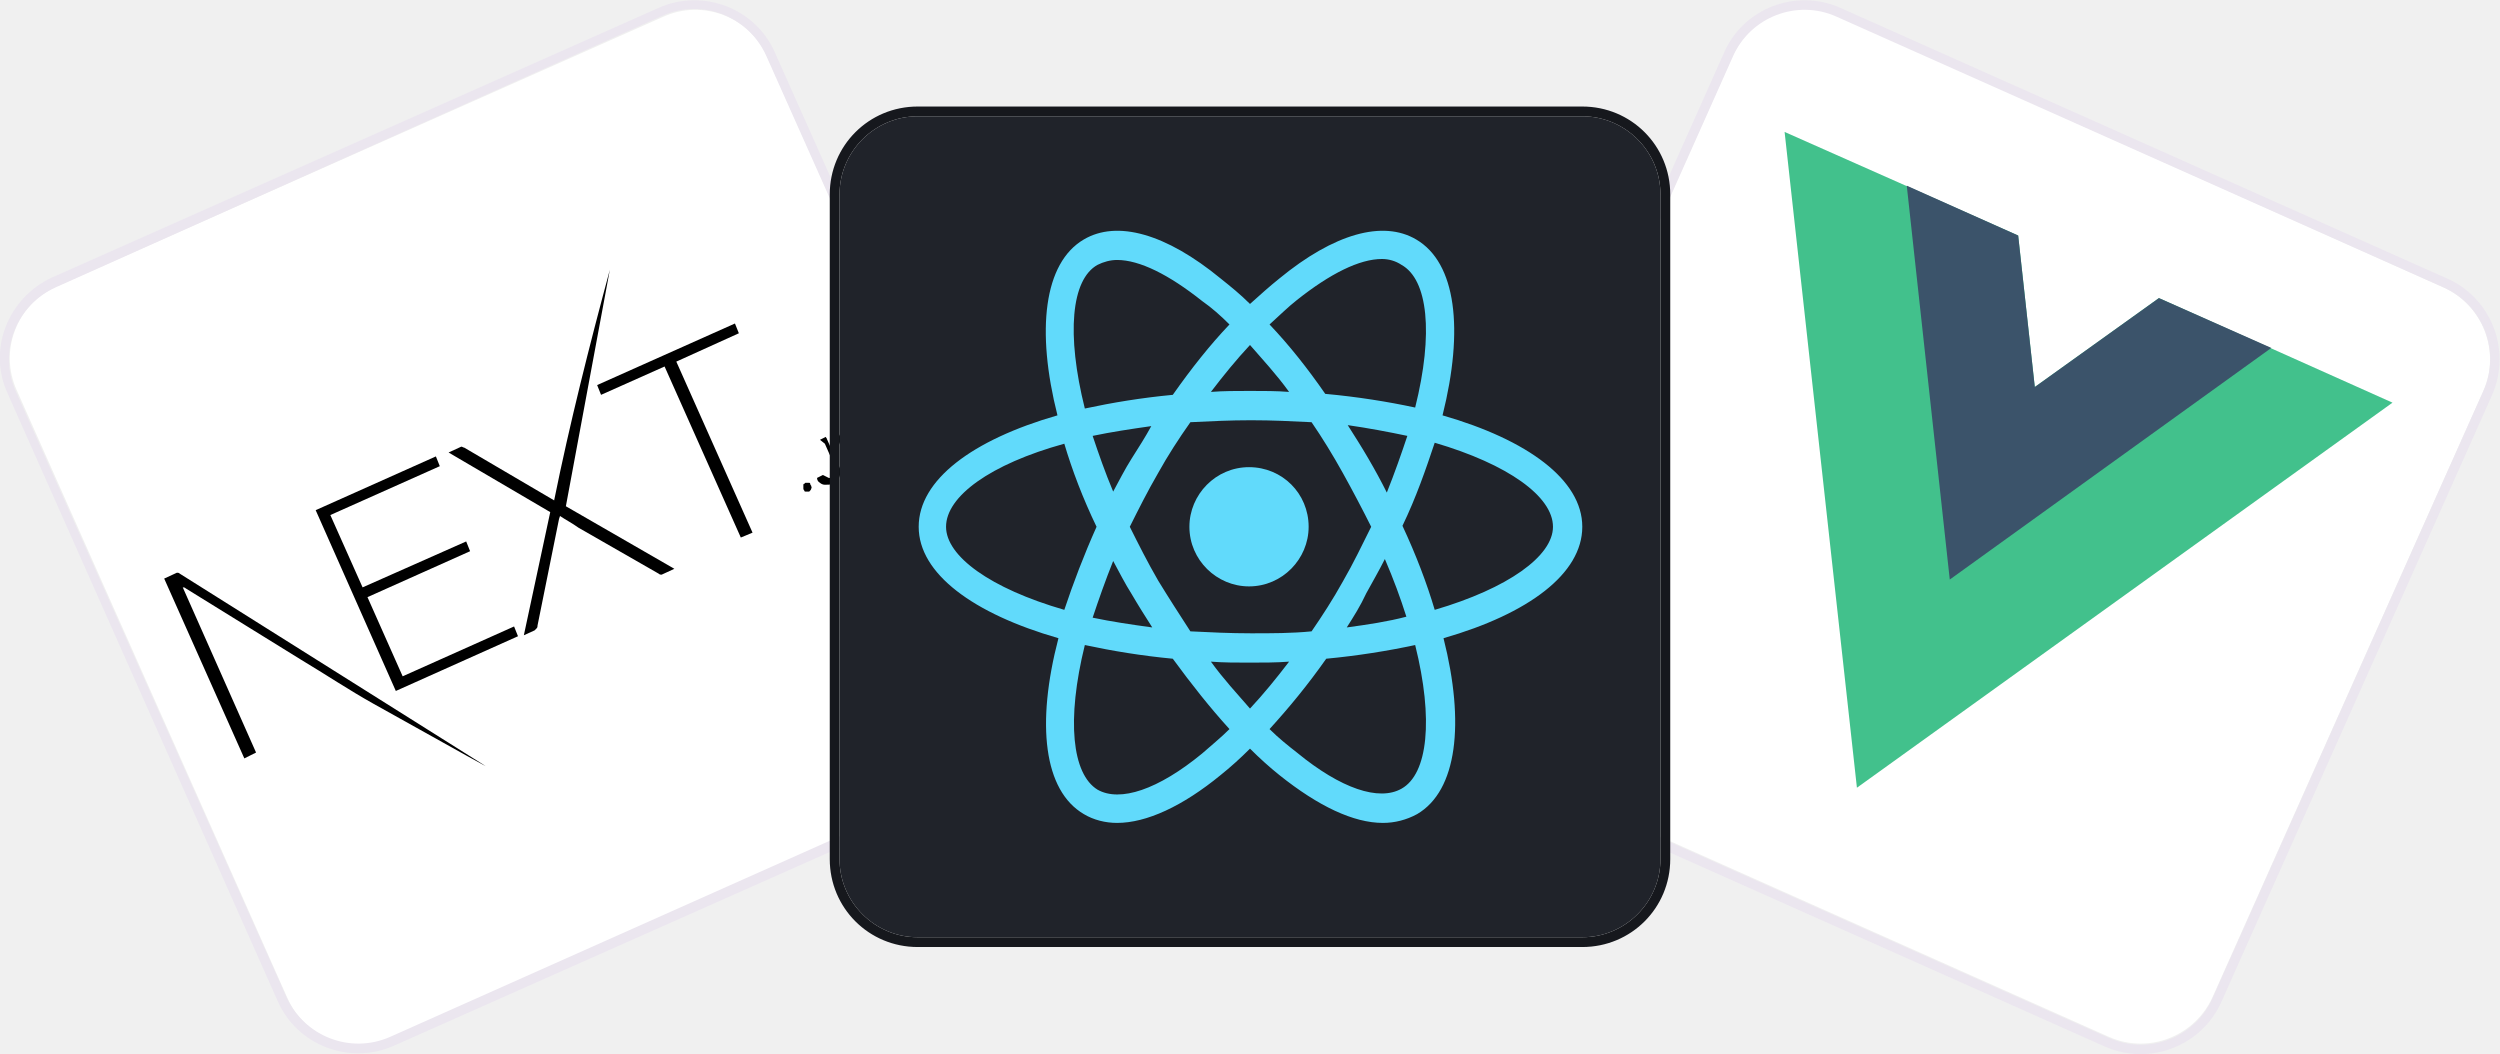
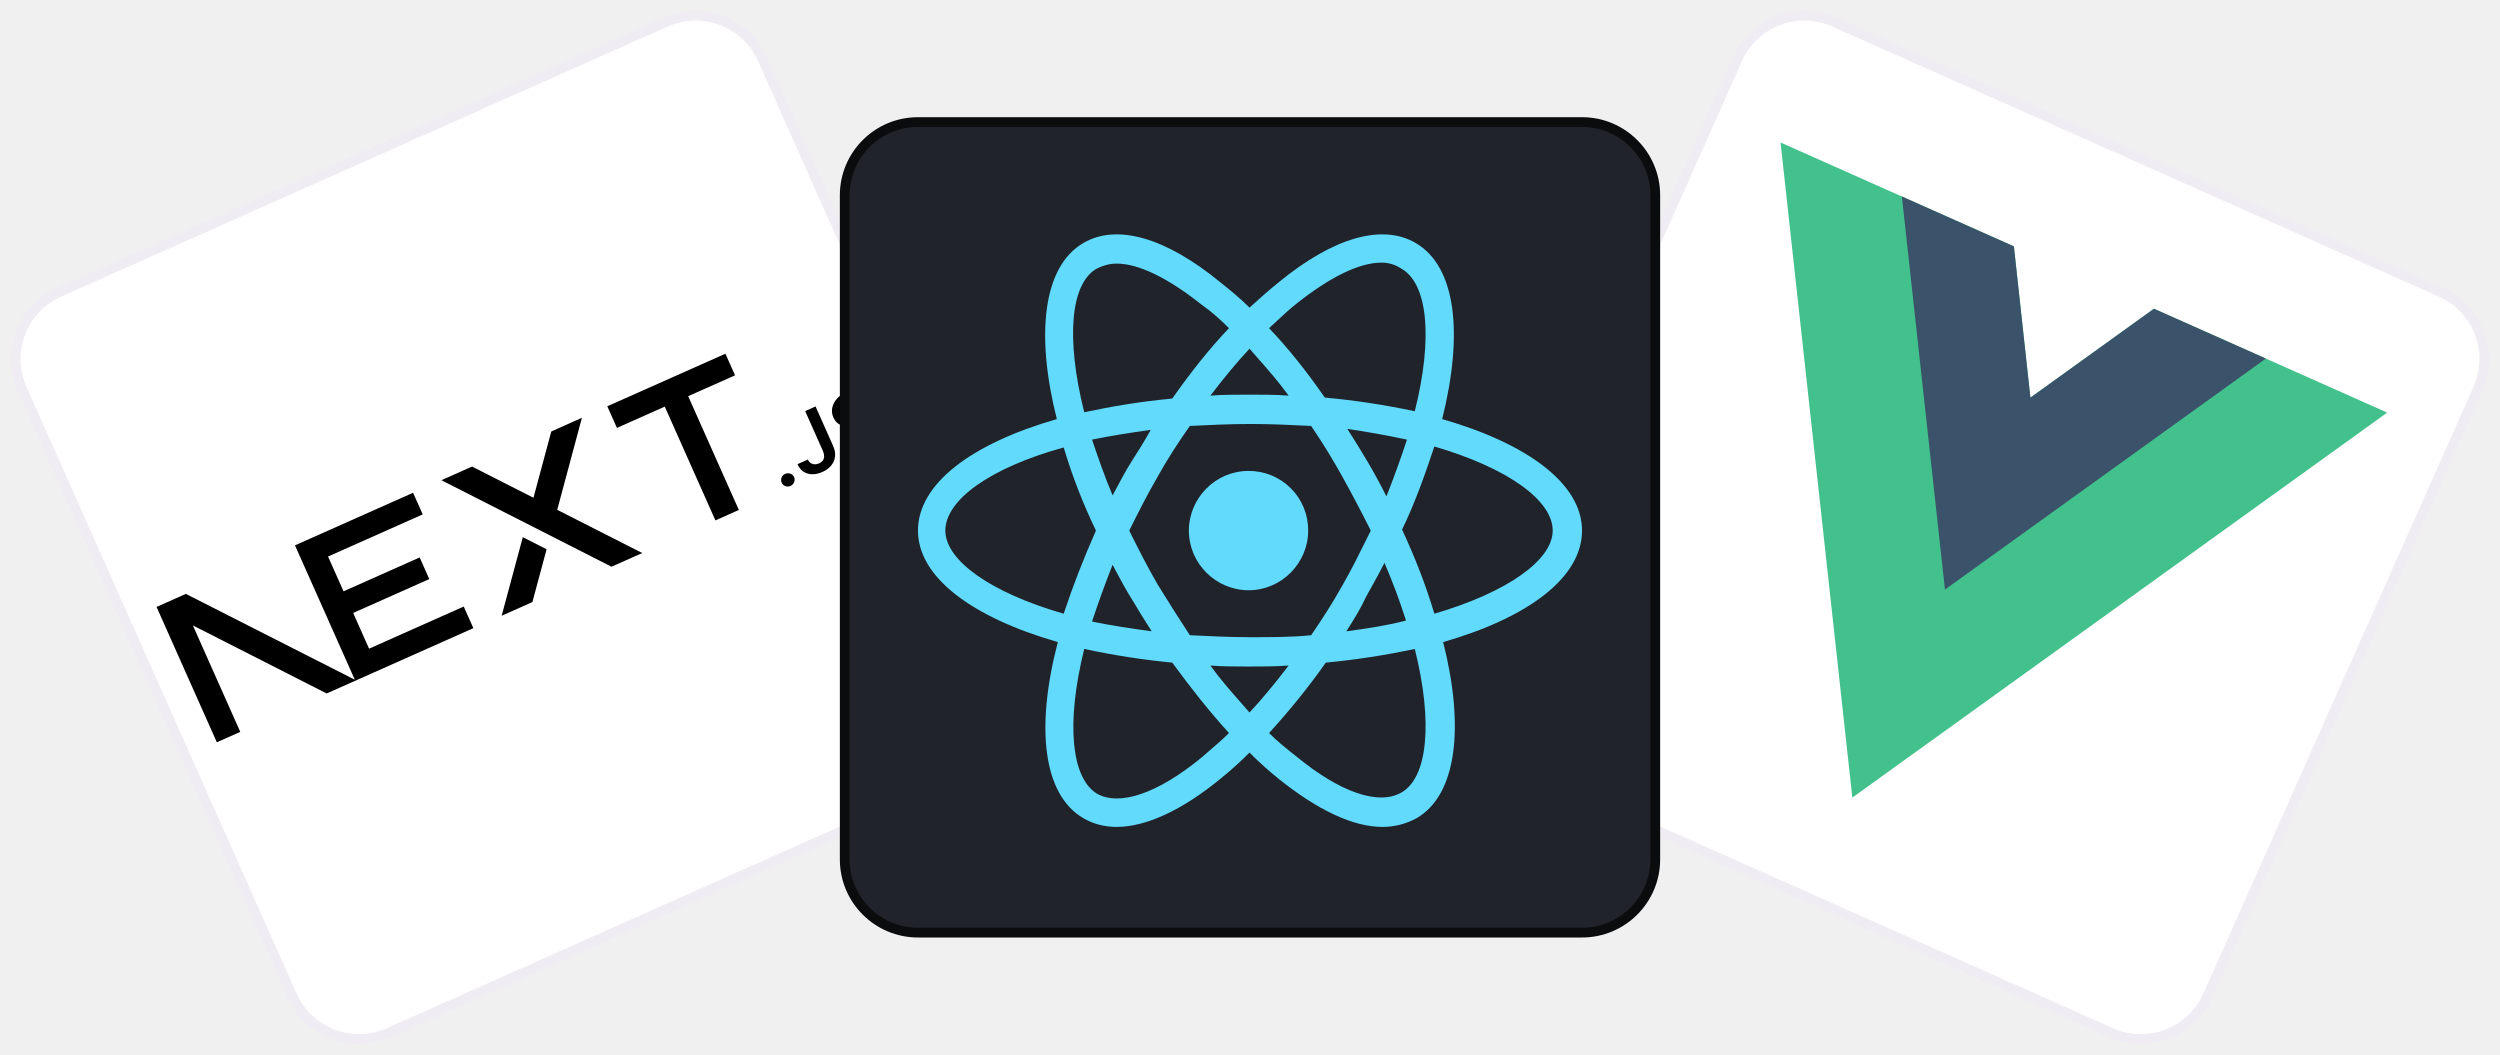
- <svg xmlns="http://www.w3.org/2000/svg" xml:space="preserve" id="Layer_1" x="0" y="0" style="enable-background:new 0 0 255.8 107.8" version="1.1" viewBox="0 0 255.8 107.8">
-   <style>.st0{fill:#fff}.st3{fill-rule:evenodd;clip-rule:evenodd;fill:#ebe6ef}</style>
-   <path d="M177.3 5.7c1.8-4 6.5-5.9 10.6-4.1L250 29.4c4 1.8 5.9 6.5 4.1 10.6l-27.7 62c-1.8 4-6.5 5.9-10.6 4.1l-62.1-27.7c-4-1.8-5.9-6.5-4.1-10.6l27.7-62.1z" class="st0" />
-   <path d="m220.9 30.5-12.7 9.1-1.7-15.5-23.9-10.6 7.4 67.1 54.8-39.4-23.9-10.7z" style="fill:#42c18c" />
-   <path d="m220.9 30.5-12.7 9.1-1.7-15.5-11.4-5.1 4.4 40.3 32.9-23.7-11.5-5.1z" style="fill:#3b536a" />
-   <path d="m188.3.8 62.1 27.7c4.5 2 6.6 7.3 4.6 11.9l-27.7 62.1c-2 4.5-7.3 6.6-11.9 4.6l-62.1-27.7c-4.5-2-6.6-7.3-4.6-11.9l27.7-62.1c2-4.6 7.4-6.6 11.9-4.6zm-.4.9c-4-1.8-8.8 0-10.6 4.1l-27.7 62.1c-1.8 4 0 8.8 4.1 10.6l62.1 27.7c4 1.8 8.8 0 10.6-4.1L254.1 40c1.8-4 0-8.8-4.1-10.6L187.9 1.7z" class="st3" />
-   <path d="M1.7 39.9c-1.8-4 0-8.8 4.1-10.6L67.9 1.7c4-1.8 8.8 0 10.6 4.1l27.7 62.1c1.8 4 0 8.8-4.1 10.6L40 106.2c-4 1.8-8.8 0-10.6-4.1L1.7 39.9z" class="st0" />
-   <path d="M5.3 28.4 67.4.8c4.5-2 9.9 0 11.9 4.6L107 67.5c2 4.5 0 9.9-4.6 11.9L40.3 107c-4.5 2-9.9 0-11.9-4.6L.8 40.3c-2.1-4.5 0-9.8 4.5-11.9zm.4 1c-4 1.8-5.9 6.5-4.1 10.6l27.7 62c1.8 4 6.5 5.9 10.6 4.1L102 78.4c4-1.8 5.9-6.5 4.1-10.6L78.4 5.7c-1.8-4-6.5-5.9-10.6-4.1L5.7 29.4z" class="st3" />
-   <path d="m32.3 52.2 12.3-5.5.4 1-11.2 5 3.3 7.4 10.6-4.7.4 1-10.5 4.7 3.6 8.1 11.4-5.1.4 1-12.5 5.6-8.2-18.5zm25 .6-.1.3L55 64c0 .1 0 .2-.1.3l-.2.2-1.1.5 2.7-12.6-10.4-6.1 1.3-.6c.1 0 .2.1.3.1l9.2 5.4c1.6-7.9 3.6-15.8 5.7-23.6l-4.5 24.2L69 58.2l-1.3.6c-.1 0-.2 0-.3-.1L59.2 54c-.7-.5-1.3-.8-1.9-1.2zm-7.6 25.6-2-1.1c-3.2-1.8-6.3-3.5-9.5-5.3-2.5-1.4-4.9-3-7.4-4.5L19 60.2c-.1-.1-.2-.1-.3-.1L26.2 77l-1.2.6-8.2-18.4 1.3-.6c.1 0 .2 0 .3.1l31 19.5.3.2z" />
-   <path d="m77 54.5-1.2.5L68 37.5l-6.5 2.9-.4-1 14.1-6.3.4 1-6.4 2.9L77 54.5zm9.7-7.2c.2-.1.3-.2.5-.2h.1s.1 0 .1.1c.4.5 1.5.1 1.7-.5 0-.1.1-.2 0-.2 0-.1 0-.2-.1-.2 0-.1-.1-.1-.2-.2-.1 0-.2-.1-.2-.1-.3 0-.6 0-.9.1-.2 0-.4.1-.7.1-.2 0-.4 0-.6-.1-.2-.1-.3-.3-.4-.5-.1-.2-.2-.4-.2-.7 0-.2.1-.5.3-.6.2-.3.5-.5.8-.6.3-.1.6-.2 1-.2.2 0 .4.1.6.2.2.1.3.3.4.4-.3.3-.5.3-.8.1-.3-.1-.6-.1-.9 0-.3.1-.5.3-.6.6v.2c0 .1 0 .2.1.2 0 .1.1.1.2.2.1 0 .1.1.2.1.3 0 .6 0 .8-.1.2 0 .5-.1.7-.1.2 0 .4 0 .6.1.2.1.3.3.4.5.1.2.2.4.2.6 0 .2-.1.4-.2.6-.2.3-.5.6-.9.7-.4.2-.7.2-1.1.2-.2 0-.4-.1-.6-.2-.1-.2-.3-.4-.3-.5zM83.9 45l.6-.3c0 .1.1.1.1.2l1.2 2.7c.1.2.2.4.2.7 0 .2-.1.5-.2.7-.2.2-.4.4-.6.5-.2.1-.5.1-.8.1-.2 0-.4-.1-.5-.2-.2-.1-.3-.3-.3-.5l.6-.3.6.3c.6.1.9-.4.7-1l-1.1-2.5-.5-.4zm-.9 4.7c0 .1.1.2 0 .3 0 .1-.1.2-.2.3h-.4c-.1 0-.1-.1-.1-.1s-.1-.1-.1-.2v-.4c0-.1.1-.1.1-.1l.1-.1h.4c.1 0 .1.1.1.1 0 .1.1.2.1.2z" />
-   <path d="M85.9 19.9c0-4.4 3.6-8 8-8h68c4.4 0 8 3.6 8 8v68c0 4.4-3.6 8-8 8h-68c-4.4 0-8-3.6-8-8v-68z" style="fill:#20232a" />
-   <path d="M93.9 10.9h68c5 0 9 4 9 9v68c0 5-4 9-9 9h-68c-5 0-9-4-9-9v-68c0-5 4-9 9-9zm0 1c-4.4 0-8 3.6-8 8v68c0 4.4 3.6 8 8 8h68c4.4 0 8-3.6 8-8v-68c0-4.4-3.6-8-8-8h-68z" style="fill-rule:evenodd;clip-rule:evenodd;fill:#16181d" />
-   <path d="M133.9 53.9c0 3.3-2.7 6.1-6.1 6.1-3.3 0-6.1-2.7-6.1-6.1 0-3.3 2.7-6.1 6.1-6.1 3.4 0 6.1 2.7 6.1 6.1z" style="fill:#61dafb" />
-   <path d="M110.9 83.3c1 .6 2.2.9 3.4.9 3 0 6.7-1.7 10.6-4.9 1-.8 2-1.7 3-2.7 1 1 2 1.9 3 2.7 4 3.2 7.6 4.9 10.6 4.9 1.2 0 2.4-.3 3.5-.9 4.1-2.4 4.9-9.3 2.7-18 8.7-2.5 14.2-6.6 14.2-11.4 0-4.8-5.6-8.9-14.3-11.4 2.2-8.8 1.4-15.6-2.7-18-3.4-2-8.4-.6-14 4-1 .8-2 1.7-3 2.6-1-1-2-1.8-3-2.6-5.6-4.6-10.6-6-14-4-4.1 2.4-4.9 9.3-2.7 18C99.5 45 94 49.1 94 53.9c0 4.8 5.6 8.9 14.3 11.4-2.3 8.8-1.5 15.6 2.6 18zm.9-20.1c.6-1.8 1.3-3.8 2.1-5.8.6 1.1 1.2 2.3 1.9 3.4.7 1.2 1.4 2.3 2.1 3.4-2.2-.3-4.2-.6-6.1-1zM111 66c2.8.6 5.8 1.1 9 1.4 1.9 2.6 3.8 5 5.8 7.2-.9.9-1.9 1.7-2.8 2.5-4.5 3.7-8.4 5-10.7 3.7-2.6-1.6-3.2-7.1-1.3-14.8zm18.9 8.6c.9.9 1.9 1.7 2.8 2.4 4.5 3.7 8.4 5 10.7 3.7 2.7-1.5 3.3-7.1 1.4-14.7-2.8.6-5.9 1.1-9.1 1.4-1.9 2.7-3.8 5-5.8 7.2zm2-6.9c-1.3 1.7-2.6 3.3-4 4.8-1.3-1.5-2.7-3-4-4.8 1.3.1 2.6.1 3.9.1 1.4 0 2.8 0 4.1-.1zm5.9-3.5c2.2-.3 4.2-.6 6.1-1.1-.6-1.9-1.3-3.8-2.2-5.9-.6 1.2-1.3 2.4-1.9 3.5-.6 1.3-1.3 2.4-2 3.5zm2.5-10.3c-.9 1.8-1.8 3.7-2.9 5.6-1 1.8-2.1 3.5-3.2 5.1-2 .2-4.1.2-6.2.2-2.1 0-4.2-.1-6.2-.2-1.1-1.7-2.2-3.4-3.3-5.2-1.1-1.9-2-3.7-2.9-5.5.9-1.8 1.8-3.6 2.9-5.5 1-1.8 2.1-3.5 3.3-5.2 2-.1 4.1-.2 6.2-.2 2.2 0 4.2.1 6.2.2 1.1 1.6 2.2 3.4 3.2 5.2 1 1.8 2 3.7 2.9 5.5zm3.2-.1c1.4 3 2.5 5.9 3.3 8.6 7.5-2.2 12.1-5.5 12.1-8.5 0-3.1-4.6-6.4-12.1-8.6-.9 2.7-1.9 5.6-3.3 8.5zm.5-9.2c-.6 1.8-1.3 3.8-2.1 5.8-.6-1.2-1.2-2.3-1.9-3.5-.7-1.2-1.4-2.3-2.1-3.4 2.1.3 4.2.7 6.1 1.1zm.8-2.9c1.9-7.6 1.3-13.1-1.4-14.6-.6-.4-1.3-.6-2-.6-2.3 0-5.3 1.5-8.7 4.2-.9.7-1.8 1.6-2.8 2.5 2 2.1 3.9 4.5 5.7 7.1 3.3.3 6.4.8 9.2 1.4zm-19-8.5c-.9-.9-1.8-1.7-2.8-2.4-3.4-2.7-6.4-4.2-8.7-4.2-.7 0-1.4.2-2 .5-2.7 1.5-3.2 7.1-1.3 14.7 2.8-.6 5.8-1.1 9-1.4 1.9-2.7 3.8-5.1 5.8-7.2zm-1.9 6.9c1.3-1.7 2.6-3.3 4-4.8 1.3 1.5 2.7 3 4 4.8-1.3-.1-2.6-.1-4-.1s-2.7 0-4 .1zm-6.1 3.5c-2.1.3-4.1.6-6 1 .6 1.8 1.3 3.8 2.1 5.7.6-1.1 1.2-2.3 1.9-3.4s1.4-2.2 2-3.3zm-8.9 18.8c-7.6-2.2-12.1-5.5-12.1-8.5 0-3.1 4.5-6.4 12.1-8.5.8 2.7 1.9 5.6 3.3 8.5-1.3 2.9-2.4 5.8-3.3 8.5z" style="fill-rule:evenodd;clip-rule:evenodd;fill:#61dafb" />
+ <svg xmlns="http://www.w3.org/2000/svg" fill="none" viewBox="0 0 256 108">
+   <g clip-path="url(#a)">
+     <rect width="83" height="83" x="180.967" y="-.792" fill="#fff" stroke="#F0ECF3" rx="7.5" transform="rotate(24 180.967 -.792)" />
+     <path fill="#42C18C" d="m220.564 31.615-12.652 9.106-1.691-15.491-23.893-10.638 7.351 67.082 54.77-39.424-23.885-10.635Z" />
+     <path fill="#3B536A" d="m220.564 31.615-12.652 9.106-1.691-15.491-11.469-5.107 4.41 40.251 32.863-23.656-11.461-5.103Z" />
+     <rect width="83" height="83" x="-.792" y="32.967" fill="#fff" stroke="#F0ECF3" rx="7.5" transform="rotate(-24 -.792 32.967)" />
+     <path fill="#000" d="m36.334 69.603-17.304-8.79-2.999 1.335 6.173 13.863 2.399-1.068-4.854-10.9 13.701 6.968 15.022-6.688-.986-2.214-9.694 4.316-1.629-3.659 7.796-3.47-.986-2.215-7.795 3.47-1.586-3.562 9.693-4.315-.986-2.215-12.093 5.385.986 2.214h.001l5.14 11.545ZM74.282 36.22l-12.093 5.384.985 2.214 4.898-2.18 5.186 11.65 2.4-1.069L70.47 40.57l4.798-2.136-.986-2.214ZM48.34 47.776l-3.139 1.398 17.417 8.858 3.148-1.402-8.707-4.424 2.53-9.425-3.137 1.403-1.826 6.786-6.285-3.194ZM53.536 55.006l2.435 1.24-1.453 5.405-3.148 1.401 2.166-8.046ZM80.425 49.778a.683.683 0 0 0 .531-.02.707.707 0 0 0 .407-.55.641.641 0 0 0-.435-.701.675.675 0 0 0-.522.016.683.683 0 0 0-.37.381.628.628 0 0 0 .008.516.635.635 0 0 0 .381.358ZM82.45 42.096l1.063-.474 1.808 4.063c.165.374.226.73.186 1.069-.041.34-.173.644-.394.916-.221.27-.522.491-.9.66-.347.154-.684.23-1.015.232a1.64 1.64 0 0 1-.897-.247c-.268-.166-.48-.428-.639-.784l1.065-.474c.07.155.167.274.285.357.118.082.251.126.398.133a1.02 1.02 0 0 0 .46-.096.911.911 0 0 0 .388-.3.741.741 0 0 0 .133-.437c0-.166-.044-.352-.133-.556l-1.808-4.062ZM88 40.84c.259.048.458.19.594.424l1.03-.459a1.624 1.624 0 0 0-.664-.74 1.966 1.966 0 0 0-1.009-.257c-.38-.002-.779.092-1.198.278a3.02 3.02 0 0 0-1.017.708c-.264.287-.434.6-.508.94-.077.341-.038.682.113 1.022.185.414.472.682.866.806.392.124.86.139 1.4.045l.748-.132c.235-.041.447-.063.636-.067.187-.004.348.024.48.082.132.06.234.165.303.315a.733.733 0 0 1 .04.5c-.045.169-.14.325-.285.472a1.862 1.862 0 0 1-.569.377c-.222.099-.439.155-.648.17a1.122 1.122 0 0 1-.57-.104.955.955 0 0 1-.414-.417l-1.053.469c.185.376.432.656.741.839.31.182.663.268 1.063.256.398-.01.83-.118 1.288-.322.474-.212.845-.464 1.114-.756.27-.293.437-.607.5-.942a1.679 1.679 0 0 0-.133-1.01 1.54 1.54 0 0 0-.436-.59 1.606 1.606 0 0 0-.602-.304 2.508 2.508 0 0 0-.703-.079 4.22 4.22 0 0 0-.737.08l-.615.113a4.23 4.23 0 0 1-.407.055c-.137.012-.269.01-.394-.009a.771.771 0 0 1-.332-.12.616.616 0 0 1-.226-.275.714.714 0 0 1-.041-.444.943.943 0 0 1 .248-.432c.13-.136.307-.255.53-.354.316-.141.605-.188.867-.139Z" />
+     <path fill="#20232A" stroke="#0B0C0E" d="M94 12.5h68a7.5 7.5 0 0 1 7.5 7.5v68a7.5 7.5 0 0 1-7.5 7.5H94a7.5 7.5 0 0 1-7.5-7.5V20a7.5 7.5 0 0 1 7.5-7.5Z" />
+     <path fill="#61DAFB" d="M127.85 60.441c3.405 0 6.109-2.804 6.109-6.109a6.07 6.07 0 0 0-6.109-6.109c-3.405 0-6.109 2.804-6.109 6.11 0 3.404 2.804 6.108 6.109 6.108Z" />
+     <path fill="#61DAFB" fill-rule="evenodd" d="M114.33 84.677c-1.202 0-2.404-.3-3.405-.902-4.106-2.403-4.907-9.213-2.604-18.026C99.608 63.245 94 59.139 94 54.332c0-4.807 5.508-8.913 14.221-11.417-2.203-8.712-1.402-15.623 2.704-18.026 3.405-2.003 8.412-.601 14.021 4.006 1.001.8 2.002 1.602 3.004 2.604 1.001-.902 2.003-1.803 3.004-2.604 5.609-4.607 10.616-6.01 14.021-4.006 4.106 2.403 4.907 9.213 2.704 18.026C156.392 45.42 162 49.525 162 54.332c0 4.807-5.508 8.913-14.221 11.417 2.203 8.713 1.402 15.623-2.704 18.026a7.307 7.307 0 0 1-3.505.902c-3.004 0-6.61-1.703-10.616-4.908a36.564 36.564 0 0 1-3.004-2.704 36.728 36.728 0 0 1-3.004 2.704c-3.906 3.205-7.612 4.908-10.616 4.908Zm-.401-26.84a106.042 106.042 0 0 0-2.103 5.809c1.903.4 3.906.7 6.109 1.001a101.483 101.483 0 0 1-2.103-3.405c-.52-.817-.985-1.69-1.436-2.536-.157-.294-.312-.585-.467-.869Zm6.109 10.015a77.381 77.381 0 0 1-9.013-1.402c-1.903 7.711-1.302 13.22 1.302 14.822 2.303 1.302 6.209 0 10.716-3.706.285-.253.579-.506.878-.762.646-.555 1.309-1.125 1.926-1.741-2.003-2.204-3.906-4.607-5.809-7.211Zm12.719 9.614c-.901-.7-1.903-1.502-2.804-2.403 2.003-2.204 3.906-4.507 5.808-7.211a79.18 79.18 0 0 0 9.114-1.402c1.903 7.611 1.302 13.22-1.402 14.722-2.304 1.302-6.209 0-10.716-3.706Zm-4.807-4.506c1.402-1.503 2.704-3.105 4.006-4.808-1.302.1-2.704.1-4.106.1-1.302 0-2.604 0-3.906-.1 1.022 1.415 2.105 2.644 3.153 3.834.288.326.573.65.853.974Zm16.023-9.414c-1.902.5-3.905.8-6.108 1.101.701-1.101 1.402-2.203 2.002-3.505.185-.338.378-.685.576-1.038.446-.8.911-1.634 1.327-2.467a62.197 62.197 0 0 1 2.203 5.909Zm-4.142-8.131.537-1.083a146.193 146.193 0 0 0-2.904-5.508 65.57 65.57 0 0 0-3.205-5.208c-2.003-.1-4.006-.2-6.209-.2-2.103 0-4.206.1-6.209.2-1.202 1.703-2.303 3.405-3.305 5.208-1.102 1.903-2.003 3.706-2.904 5.508.901 1.803 1.802 3.605 2.904 5.508a236.113 236.113 0 0 0 3.305 5.207c2.003.1 4.106.201 6.209.201 2.103 0 4.206 0 6.209-.2 1.102-1.602 2.203-3.305 3.205-5.108.883-1.525 1.638-3.05 2.367-4.525Zm7.047 7.43c-.801-2.704-1.903-5.609-3.305-8.613 1.402-2.904 2.403-5.809 3.305-8.513 7.511 2.204 12.118 5.509 12.118 8.613 0 3.005-4.607 6.31-12.118 8.513Zm-4.907-12.018a106.044 106.044 0 0 0 2.103-5.809 95.762 95.762 0 0 0-6.109-1.101 101.483 101.483 0 0 1 2.103 3.405 60.348 60.348 0 0 1 1.903 3.505Zm1.502-23.334c2.704 1.502 3.305 7.01 1.402 14.621a77.73 77.73 0 0 0-9.214-1.402c-1.802-2.604-3.705-5.007-5.708-7.11.318-.286.625-.572.926-.852.647-.602 1.263-1.173 1.878-1.652 3.405-2.704 6.409-4.206 8.713-4.206.701 0 1.402.2 2.003.6Zm-20.43 3.705c1.001.701 1.903 1.502 2.804 2.404-2.003 2.103-3.906 4.506-5.809 7.21-3.204.3-6.209.801-9.013 1.402-1.903-7.61-1.402-13.22 1.302-14.721.601-.3 1.302-.501 2.003-.501 2.303 0 5.308 1.502 8.713 4.206Zm4.907 4.507c-1.402 1.502-2.704 3.104-4.006 4.807 1.302-.1 2.604-.1 4.006-.1 1.402 0 2.704 0 4.006.1-1.022-1.415-2.105-2.644-3.153-3.834-.288-.326-.573-.65-.853-.973Zm-16.124 9.313c1.903-.4 3.906-.7 6.009-1.001-.601 1.101-1.302 2.203-2.003 3.305-.52.817-.985 1.69-1.436 2.536-.157.294-.312.585-.467.869-.801-1.903-1.502-3.906-2.103-5.709Zm-15.022 9.314c0 3.005 4.507 6.31 12.118 8.513a92.244 92.244 0 0 1 3.305-8.513 57.014 57.014 0 0 1-3.305-8.512c-7.611 2.103-12.118 5.408-12.118 8.512Z" clip-rule="evenodd" />
+   </g>
+   <defs>
+     <clipPath id="a">
+       <path fill="#fff" d="M0 0h256v108H0z" />
+     </clipPath>
+   </defs>
</svg>
